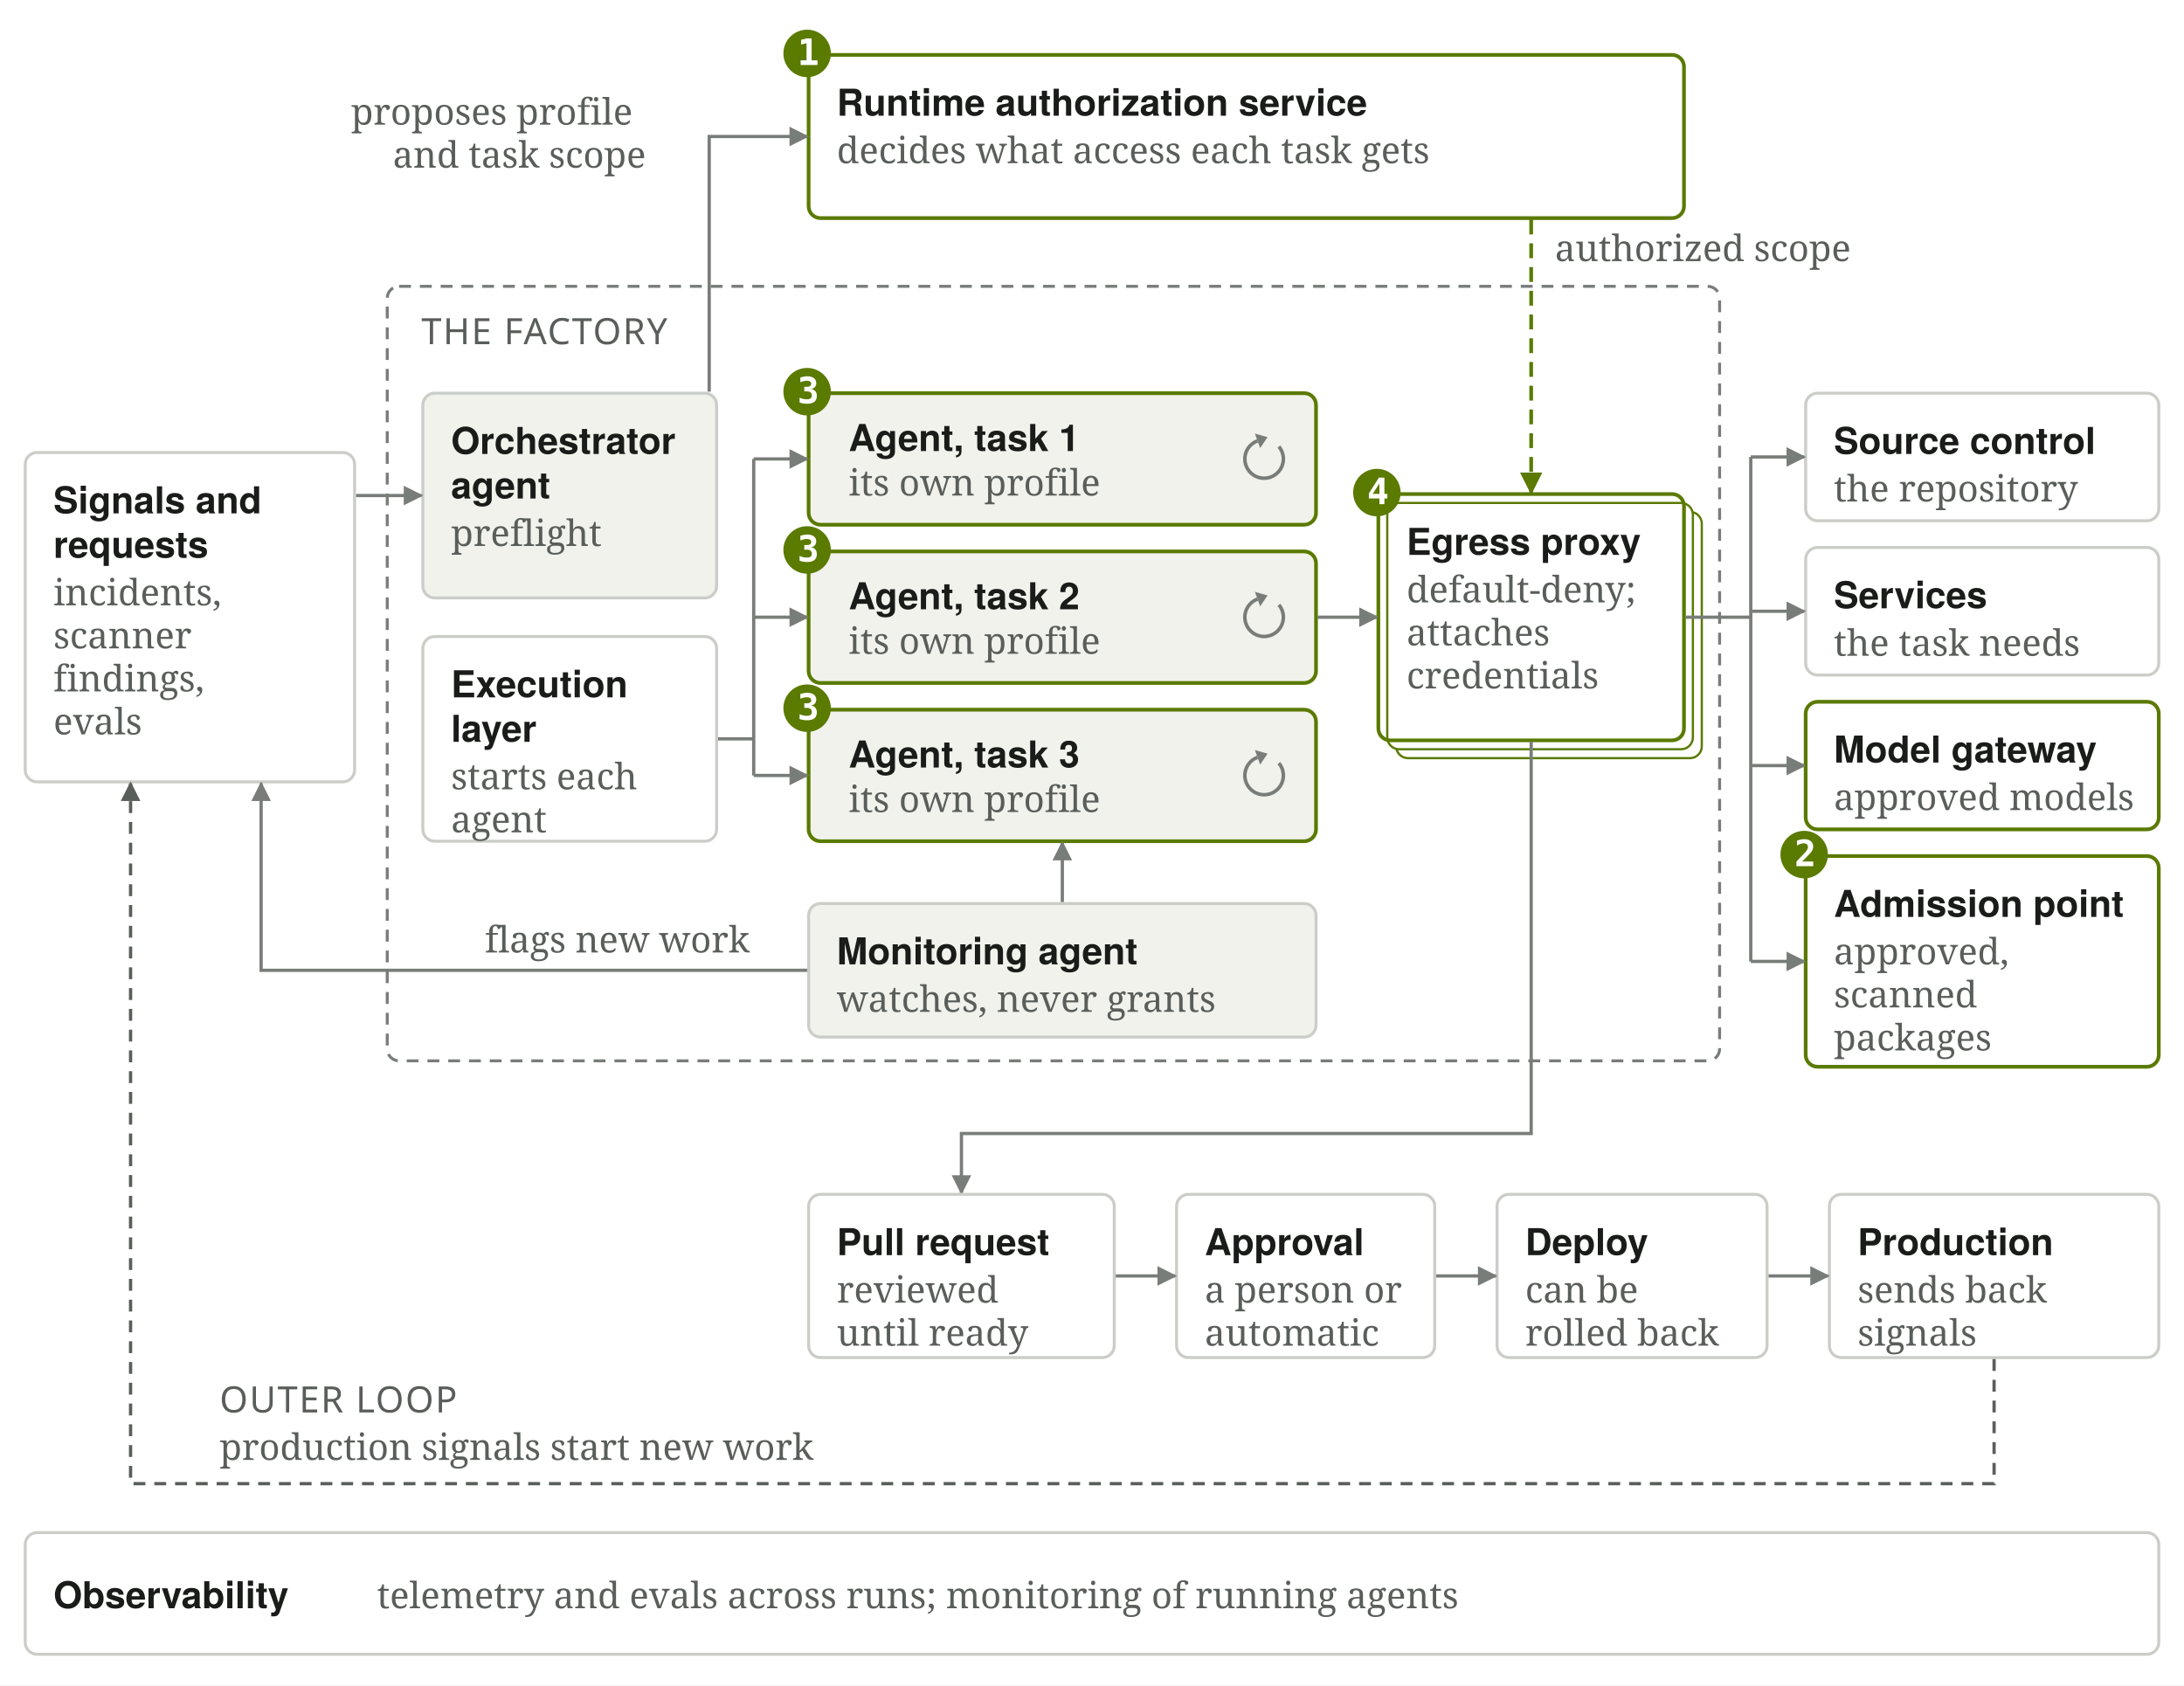
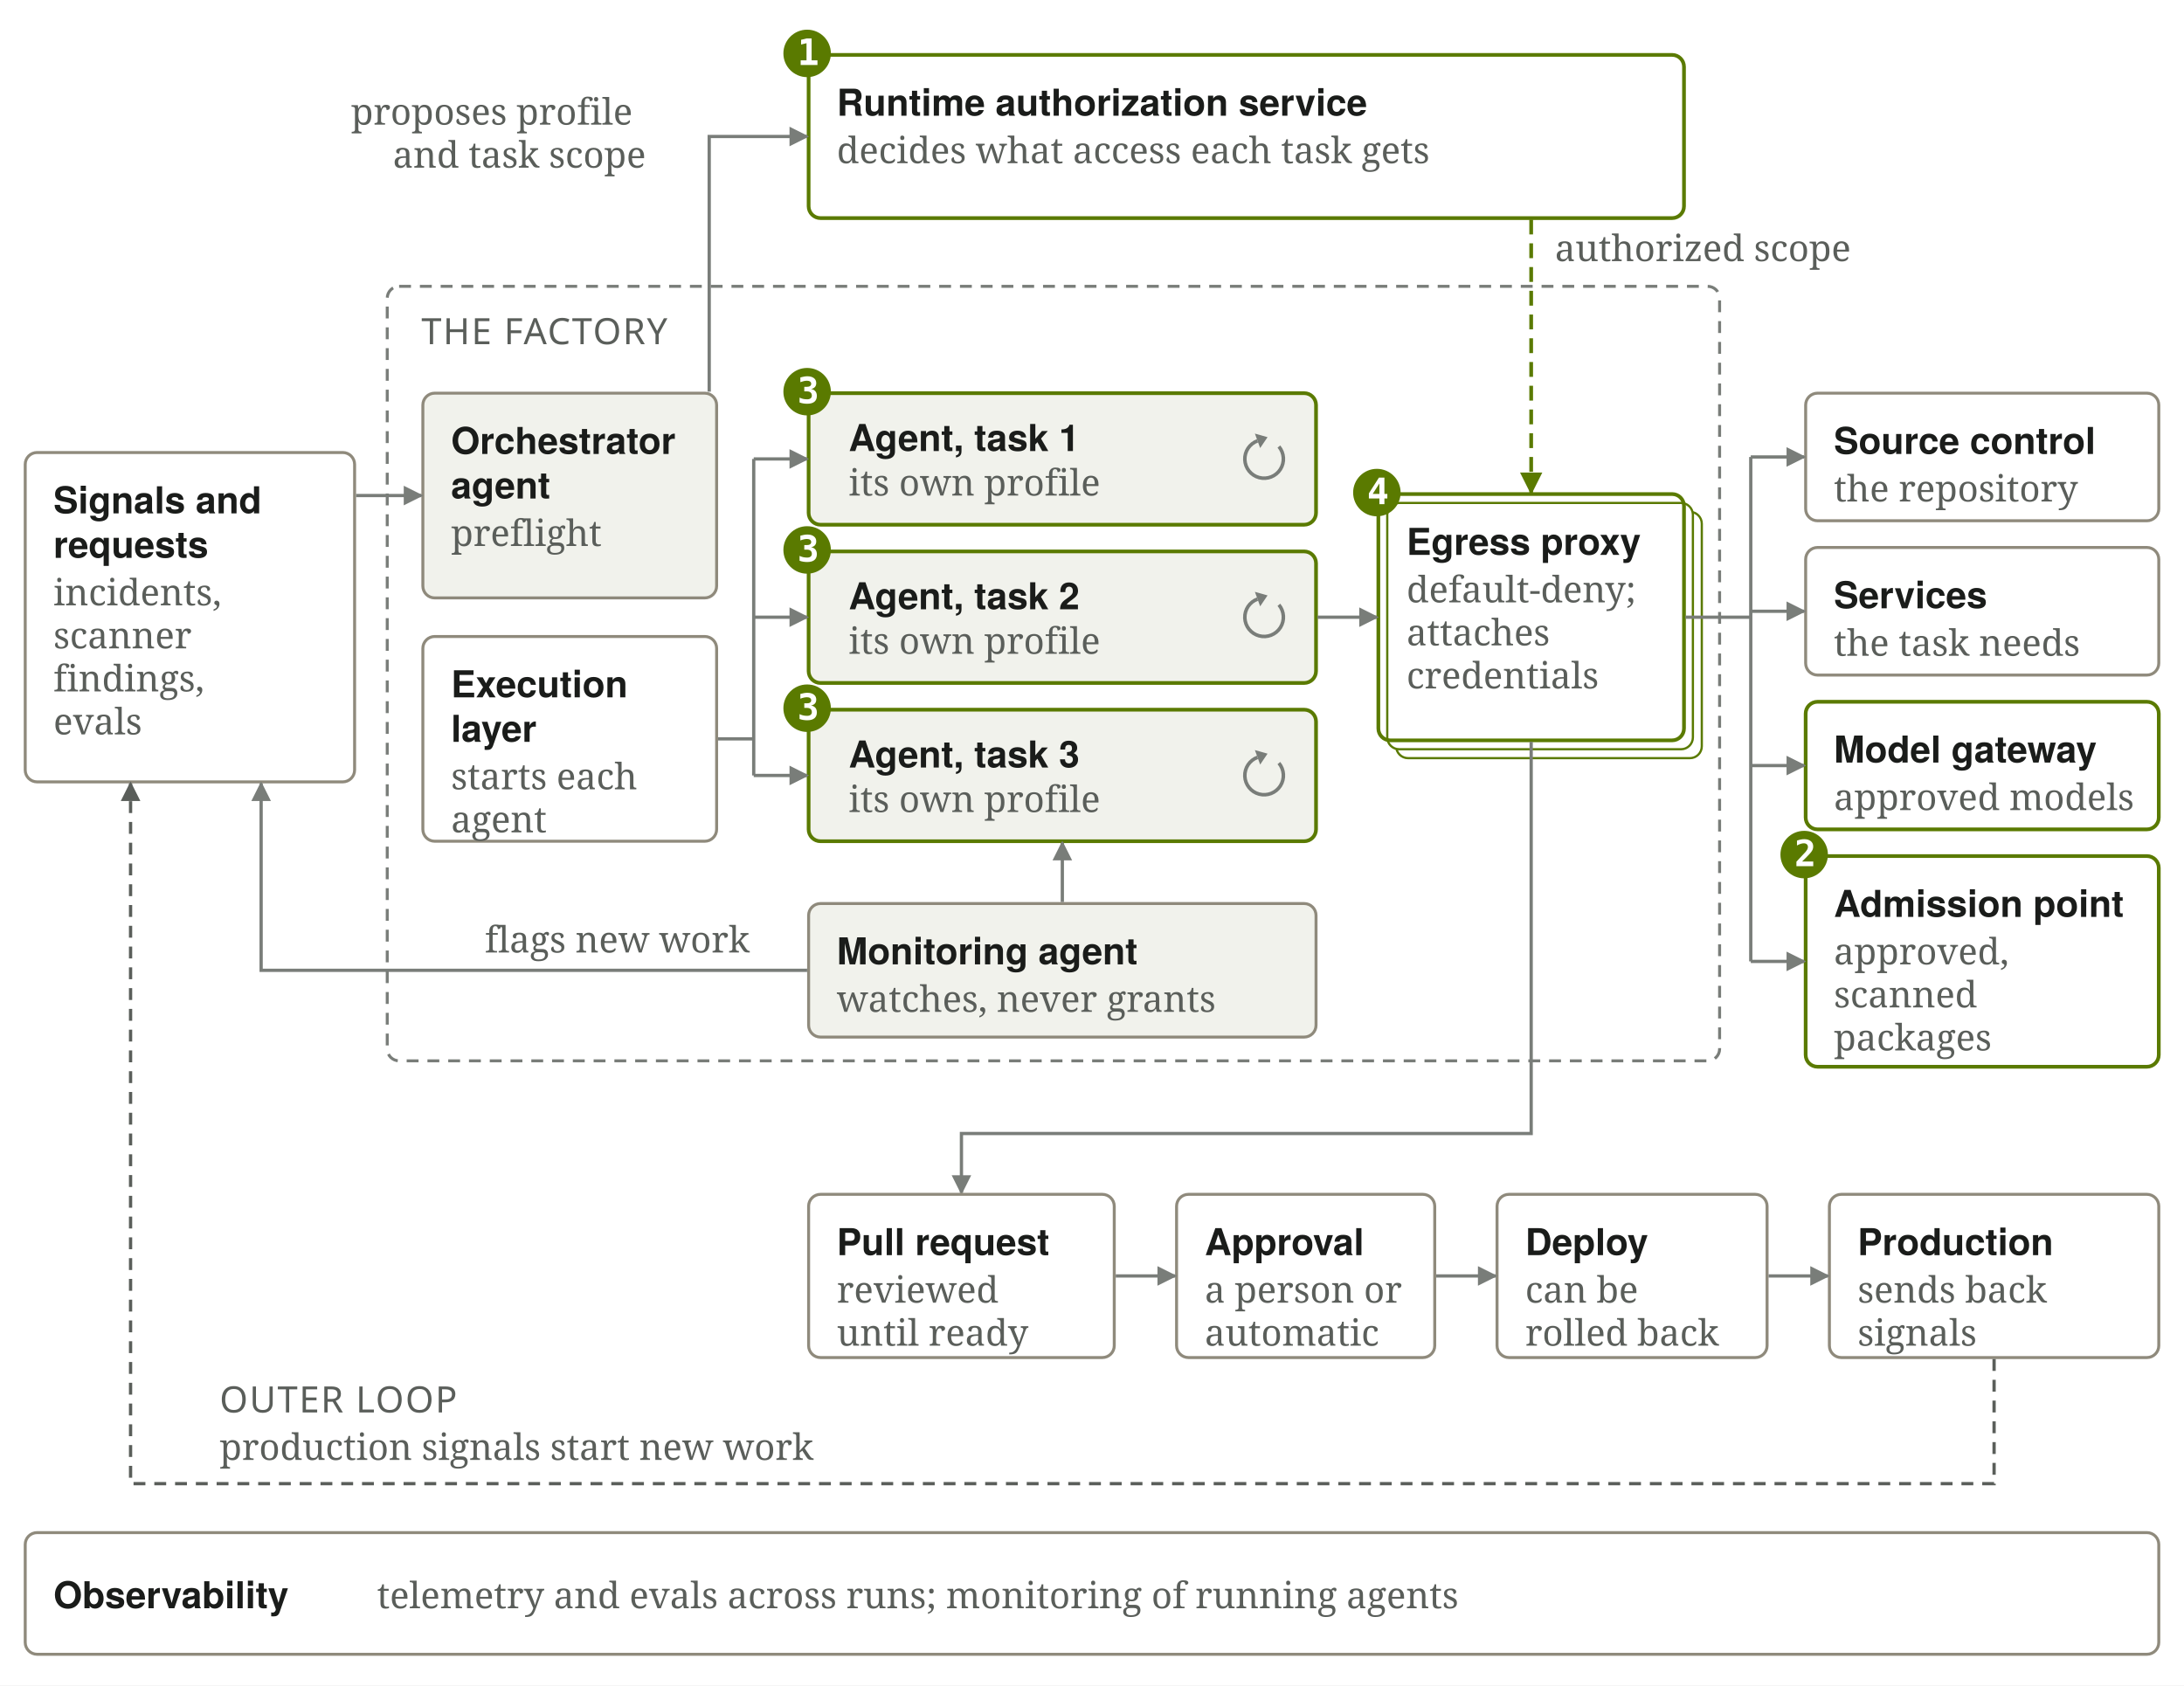
<svg xmlns="http://www.w3.org/2000/svg" viewBox="0 0 736 568" width="736" height="568" role="img" aria-labelledby="sf5-t sf5-d">
  <rect width="736" height="568" fill="#FFFFFF" />
  <defs>
    <marker id="sf5-a" viewBox="0 0 10 10" refX="9" refY="5" markerWidth="6" markerHeight="6" orient="auto-start-reverse">
      <path d="M0 0 L10 5 L0 10 z" fill="#797D79" />
    </marker>
    <marker id="sf5-g" viewBox="0 0 10 10" refX="9" refY="5" markerWidth="6" markerHeight="6" orient="auto-start-reverse">
      <path d="M0 0 L10 5 L0 10 z" fill="#5A7A00" />
    </marker>
    <marker id="sf5-s" viewBox="0 0 10 10" refX="9" refY="5" markerWidth="6" markerHeight="6" orient="auto-start-reverse">
      <path d="M0 0 L10 5 L0 10 z" fill="#5A5E5A" />
    </marker>
  </defs>
  <g transform="translate(8 8)">
    <rect x="264.5" y="10.5" width="295" height="55" rx="4" fill="none" stroke="#5A7A00" stroke-width="1.25" />
    <circle cx="264" cy="10" r="8" fill="#5A7A00" />
    <text x="260.7" y="13.9" font-family="'IBM Plex Mono',ui-monospace,'SF Mono',Menlo,Consolas,monospace" font-size="12.25" fill="#FFFFFF" font-weight="600">1</text>
    <text x="274" y="31" font-family="Figtree,'Avenir Next','Helvetica Neue',sans-serif" font-size="12.5" fill="#1A1C1A" font-weight="600">Runtime authorization service</text>
    <text x="274" y="47.0" font-family="'IBM Plex Serif',Charter,Georgia,serif" font-size="12.25" fill="#5A5E5A" font-weight="400">decides what access each task gets</text>
    <path d="M508 66 L508 158" fill="none" stroke="#5A7A00" stroke-width="1.25" stroke-dasharray="5 3" marker-end="url(#sf5-g)" />
    <text x="516.0" y="80" font-family="'IBM Plex Serif',Charter,Georgia,serif" font-size="12.25" fill="#5A5E5A" font-weight="400">authorized scope</text>
    <rect x="122.5" y="88.5" width="449" height="261" rx="4" fill="none" stroke="#797D79" stroke-width="1" stroke-dasharray="4 3" />
    <text x="134" y="108" font-family="'Chakra Petch','Avenir Next',sans-serif" font-size="12.25" fill="#5A5E5A" font-weight="500" letter-spacing="0.04em">THE FACTORY</text>
-     <rect x="0.5" y="144.5" width="111" height="111" rx="4" fill="none" stroke="#CBCDC8" stroke-width="1" />
+     <rect x="0.5" y="144.5" width="111" height="111" rx="4" fill="none" stroke="#8F8A7C" stroke-width="1" />
    <text x="10" y="165" font-family="Figtree,'Avenir Next','Helvetica Neue',sans-serif" font-size="12.5" fill="#1A1C1A" font-weight="600">Signals and</text>
    <text x="10" y="180" font-family="Figtree,'Avenir Next','Helvetica Neue',sans-serif" font-size="12.5" fill="#1A1C1A" font-weight="600">requests</text>
    <text x="10" y="196.0" font-family="'IBM Plex Serif',Charter,Georgia,serif" font-size="12.25" fill="#5A5E5A" font-weight="400">incidents,</text>
    <text x="10" y="210.5" font-family="'IBM Plex Serif',Charter,Georgia,serif" font-size="12.25" fill="#5A5E5A" font-weight="400">scanner</text>
    <text x="10" y="225.0" font-family="'IBM Plex Serif',Charter,Georgia,serif" font-size="12.25" fill="#5A5E5A" font-weight="400">findings,</text>
    <text x="10" y="239.5" font-family="'IBM Plex Serif',Charter,Georgia,serif" font-size="12.25" fill="#5A5E5A" font-weight="400">evals</text>
-     <rect x="134.5" y="124.5" width="99" height="69" rx="4" fill="#F1F2EC" stroke="#CBCDC8" stroke-width="1" />
+     <rect x="134.5" y="124.5" width="99" height="69" rx="4" fill="#F1F2EC" stroke="#8F8A7C" stroke-width="1" />
    <text x="144" y="145" font-family="Figtree,'Avenir Next','Helvetica Neue',sans-serif" font-size="12.5" fill="#1A1C1A" font-weight="600">Orchestrator</text>
    <text x="144" y="160" font-family="Figtree,'Avenir Next','Helvetica Neue',sans-serif" font-size="12.5" fill="#1A1C1A" font-weight="600">agent</text>
    <text x="144" y="176.0" font-family="'IBM Plex Serif',Charter,Georgia,serif" font-size="12.25" fill="#5A5E5A" font-weight="400">preflight</text>
-     <rect x="134.5" y="206.5" width="99" height="69" rx="4" fill="none" stroke="#CBCDC8" stroke-width="1" />
+     <rect x="134.5" y="206.5" width="99" height="69" rx="4" fill="none" stroke="#8F8A7C" stroke-width="1" />
    <text x="144" y="227" font-family="Figtree,'Avenir Next','Helvetica Neue',sans-serif" font-size="12.5" fill="#1A1C1A" font-weight="600">Execution</text>
    <text x="144" y="242" font-family="Figtree,'Avenir Next','Helvetica Neue',sans-serif" font-size="12.5" fill="#1A1C1A" font-weight="600">layer</text>
    <text x="144" y="258.0" font-family="'IBM Plex Serif',Charter,Georgia,serif" font-size="12.25" fill="#5A5E5A" font-weight="400">starts each</text>
    <text x="144" y="272.5" font-family="'IBM Plex Serif',Charter,Georgia,serif" font-size="12.25" fill="#5A5E5A" font-weight="400">agent</text>
    <path d="M112 159 L134 159" fill="none" stroke="#797D79" stroke-width="1.1" marker-end="url(#sf5-a)" />
    <path d="M231 124 L231 38 L264 38" fill="none" stroke="#797D79" stroke-width="1.1" marker-end="url(#sf5-a)" />
    <text x="110.3" y="34" font-family="'IBM Plex Serif',Charter,Georgia,serif" font-size="12.25" fill="#5A5E5A" font-weight="400">proposes profile</text>
    <text x="124.388" y="48.5" font-family="'IBM Plex Serif',Charter,Georgia,serif" font-size="12.25" fill="#5A5E5A" font-weight="400">and task scope</text>
    <rect x="264.5" y="124.5" width="171" height="44.333" rx="4" fill="#F1F2EC" stroke="#5A7A00" stroke-width="1.25" />
    <circle cx="264" cy="124.0" r="8" fill="#5A7A00" />
    <text x="260.7" y="127.9" font-family="'IBM Plex Mono',ui-monospace,'SF Mono',Menlo,Consolas,monospace" font-size="12.25" fill="#FFFFFF" font-weight="600">3</text>
    <text x="278" y="144.0" font-family="Figtree,'Avenir Next','Helvetica Neue',sans-serif" font-size="12.5" fill="#1A1C1A" font-weight="600">Agent, task 1</text>
    <text x="278" y="159.0" font-family="'IBM Plex Serif',Charter,Georgia,serif" font-size="12.25" fill="#5A5E5A" font-weight="400">its own profile</text>
    <path d="M422.98 142.49 A6.5 6.5 0 1 1 415.78 140.56" fill="none" stroke="#797D79" stroke-width="1.2" />
    <path d="M419.16 139.33 L416.67 143.00 L414.89 138.12 z" fill="#797D79" />
    <rect x="264.5" y="177.833" width="171" height="44.333" rx="4" fill="#F1F2EC" stroke="#5A7A00" stroke-width="1.25" />
    <circle cx="264" cy="177.333" r="8" fill="#5A7A00" />
    <text x="260.7" y="181.233" font-family="'IBM Plex Mono',ui-monospace,'SF Mono',Menlo,Consolas,monospace" font-size="12.25" fill="#FFFFFF" font-weight="600">3</text>
    <text x="278" y="197.333" font-family="Figtree,'Avenir Next','Helvetica Neue',sans-serif" font-size="12.5" fill="#1A1C1A" font-weight="600">Agent, task 2</text>
    <text x="278" y="212.333" font-family="'IBM Plex Serif',Charter,Georgia,serif" font-size="12.25" fill="#5A5E5A" font-weight="400">its own profile</text>
    <path d="M422.98 195.82 A6.5 6.5 0 1 1 415.78 193.89" fill="none" stroke="#797D79" stroke-width="1.2" />
    <path d="M419.16 192.66 L416.67 196.34 L414.89 191.45 z" fill="#797D79" />
    <rect x="264.5" y="231.167" width="171" height="44.333" rx="4" fill="#F1F2EC" stroke="#5A7A00" stroke-width="1.25" />
    <circle cx="264" cy="230.667" r="8" fill="#5A7A00" />
    <text x="260.7" y="234.567" font-family="'IBM Plex Mono',ui-monospace,'SF Mono',Menlo,Consolas,monospace" font-size="12.25" fill="#FFFFFF" font-weight="600">3</text>
    <text x="278" y="250.667" font-family="Figtree,'Avenir Next','Helvetica Neue',sans-serif" font-size="12.5" fill="#1A1C1A" font-weight="600">Agent, task 3</text>
    <text x="278" y="265.667" font-family="'IBM Plex Serif',Charter,Georgia,serif" font-size="12.25" fill="#5A5E5A" font-weight="400">its own profile</text>
    <path d="M422.98 249.16 A6.5 6.5 0 1 1 415.78 247.23" fill="none" stroke="#797D79" stroke-width="1.2" />
    <path d="M419.16 245.99 L416.67 249.67 L414.89 244.78 z" fill="#797D79" />
    <path d="M234 241 L246 241" fill="none" stroke="#797D79" stroke-width="1.1" />
    <path d="M246 146.667 L246 253.333" fill="none" stroke="#797D79" stroke-width="1.1" />
    <path d="M246 146.667 L264 146.667" fill="none" stroke="#797D79" stroke-width="1.1" marker-end="url(#sf5-a)" />
    <path d="M246 200 L264 200" fill="none" stroke="#797D79" stroke-width="1.1" marker-end="url(#sf5-a)" />
    <path d="M246 253.333 L264 253.333" fill="none" stroke="#797D79" stroke-width="1.1" marker-end="url(#sf5-a)" />
    <rect x="462.5" y="164.5" width="103" height="83" rx="4" fill="#FFFFFF" stroke="#5A7A00" stroke-width="0.75" />
    <rect x="459.5" y="161.5" width="103" height="83" rx="4" fill="#FFFFFF" stroke="#5A7A00" stroke-width="0.75" />
    <rect x="456.5" y="158.5" width="103" height="83" rx="4" fill="none" stroke="#5A7A00" stroke-width="1.25" />
    <circle cx="456" cy="158" r="8" fill="#5A7A00" />
    <text x="452.7" y="161.9" font-family="'IBM Plex Mono',ui-monospace,'SF Mono',Menlo,Consolas,monospace" font-size="12.25" fill="#FFFFFF" font-weight="600">4</text>
    <text x="466" y="179" font-family="Figtree,'Avenir Next','Helvetica Neue',sans-serif" font-size="12.5" fill="#1A1C1A" font-weight="600">Egress proxy</text>
    <text x="466" y="195.0" font-family="'IBM Plex Serif',Charter,Georgia,serif" font-size="12.25" fill="#5A5E5A" font-weight="400">default-deny;</text>
    <text x="466" y="209.5" font-family="'IBM Plex Serif',Charter,Georgia,serif" font-size="12.25" fill="#5A5E5A" font-weight="400">attaches</text>
    <text x="466" y="224.0" font-family="'IBM Plex Serif',Charter,Georgia,serif" font-size="12.25" fill="#5A5E5A" font-weight="400">credentials</text>
    <path d="M436 200 L456 200" fill="none" stroke="#797D79" stroke-width="1.1" marker-end="url(#sf5-a)" />
-     <rect x="600.5" y="124.5" width="119" height="43" rx="4" fill="none" stroke="#CBCDC8" stroke-width="1" />
+     <rect x="600.5" y="124.5" width="119" height="43" rx="4" fill="none" stroke="#8F8A7C" stroke-width="1" />
    <text x="610" y="145" font-family="Figtree,'Avenir Next','Helvetica Neue',sans-serif" font-size="12.5" fill="#1A1C1A" font-weight="600">Source control</text>
    <text x="610" y="161.0" font-family="'IBM Plex Serif',Charter,Georgia,serif" font-size="12.25" fill="#5A5E5A" font-weight="400">the repository</text>
-     <rect x="600.5" y="176.5" width="119" height="43" rx="4" fill="none" stroke="#CBCDC8" stroke-width="1" />
+     <rect x="600.5" y="176.5" width="119" height="43" rx="4" fill="none" stroke="#8F8A7C" stroke-width="1" />
    <text x="610" y="197" font-family="Figtree,'Avenir Next','Helvetica Neue',sans-serif" font-size="12.5" fill="#1A1C1A" font-weight="600">Services</text>
    <text x="610" y="213.0" font-family="'IBM Plex Serif',Charter,Georgia,serif" font-size="12.25" fill="#5A5E5A" font-weight="400">the task needs</text>
    <rect x="600.5" y="228.5" width="119" height="43" rx="4" fill="none" stroke="#5A7A00" stroke-width="1.25" />
    <text x="610" y="249" font-family="Figtree,'Avenir Next','Helvetica Neue',sans-serif" font-size="12.5" fill="#1A1C1A" font-weight="600">Model gateway</text>
    <text x="610" y="265.0" font-family="'IBM Plex Serif',Charter,Georgia,serif" font-size="12.25" fill="#5A5E5A" font-weight="400">approved models</text>
    <rect x="600.5" y="280.5" width="119" height="71" rx="4" fill="none" stroke="#5A7A00" stroke-width="1.25" />
    <circle cx="600" cy="280" r="8" fill="#5A7A00" />
    <text x="596.7" y="283.9" font-family="'IBM Plex Mono',ui-monospace,'SF Mono',Menlo,Consolas,monospace" font-size="12.25" fill="#FFFFFF" font-weight="600">2</text>
    <text x="610" y="301" font-family="Figtree,'Avenir Next','Helvetica Neue',sans-serif" font-size="12.5" fill="#1A1C1A" font-weight="600">Admission point</text>
    <text x="610" y="317.0" font-family="'IBM Plex Serif',Charter,Georgia,serif" font-size="12.25" fill="#5A5E5A" font-weight="400">approved,</text>
    <text x="610" y="331.5" font-family="'IBM Plex Serif',Charter,Georgia,serif" font-size="12.25" fill="#5A5E5A" font-weight="400">scanned</text>
    <text x="610" y="346.0" font-family="'IBM Plex Serif',Charter,Georgia,serif" font-size="12.25" fill="#5A5E5A" font-weight="400">packages</text>
    <path d="M560 200 L582 200" fill="none" stroke="#797D79" stroke-width="1.1" />
    <path d="M582 146 L582 316" fill="none" stroke="#797D79" stroke-width="1.1" />
    <path d="M582 146 L600 146" fill="none" stroke="#797D79" stroke-width="1.1" marker-end="url(#sf5-a)" />
    <path d="M582 198 L600 198" fill="none" stroke="#797D79" stroke-width="1.1" marker-end="url(#sf5-a)" />
    <path d="M582 250 L600 250" fill="none" stroke="#797D79" stroke-width="1.1" marker-end="url(#sf5-a)" />
    <path d="M582 316 L600 316" fill="none" stroke="#797D79" stroke-width="1.1" marker-end="url(#sf5-a)" />
-     <rect x="264.5" y="296.5" width="171" height="45" rx="4" fill="#F1F2EC" stroke="#CBCDC8" stroke-width="1" />
+     <rect x="264.5" y="296.5" width="171" height="45" rx="4" fill="#F1F2EC" stroke="#8F8A7C" stroke-width="1" />
    <text x="274" y="317" font-family="Figtree,'Avenir Next','Helvetica Neue',sans-serif" font-size="12.5" fill="#1A1C1A" font-weight="600">Monitoring agent</text>
    <text x="274" y="333.0" font-family="'IBM Plex Serif',Charter,Georgia,serif" font-size="12.25" fill="#5A5E5A" font-weight="400">watches, never grants</text>
    <path d="M350 296 L350 276" fill="none" stroke="#797D79" stroke-width="1.1" marker-end="url(#sf5-a)" />
    <path d="M264 319 L80 319 L80 256" fill="none" stroke="#797D79" stroke-width="1.1" marker-end="url(#sf5-a)" />
    <text x="155.388" y="313.0" font-family="'IBM Plex Serif',Charter,Georgia,serif" font-size="12.25" fill="#5A5E5A" font-weight="400">flags new work</text>
    <path d="M508 242 L508 374 L316 374 L316 394" fill="none" stroke="#797D79" stroke-width="1.1" marker-end="url(#sf5-a)" />
-     <rect x="264.5" y="394.5" width="103" height="55" rx="4" fill="none" stroke="#CBCDC8" stroke-width="1" />
+     <rect x="264.5" y="394.5" width="103" height="55" rx="4" fill="none" stroke="#8F8A7C" stroke-width="1" />
    <text x="274" y="415" font-family="Figtree,'Avenir Next','Helvetica Neue',sans-serif" font-size="12.5" fill="#1A1C1A" font-weight="600">Pull request</text>
    <text x="274" y="431.0" font-family="'IBM Plex Serif',Charter,Georgia,serif" font-size="12.25" fill="#5A5E5A" font-weight="400">reviewed</text>
    <text x="274" y="445.5" font-family="'IBM Plex Serif',Charter,Georgia,serif" font-size="12.25" fill="#5A5E5A" font-weight="400">until ready</text>
-     <rect x="388.5" y="394.5" width="87" height="55" rx="4" fill="none" stroke="#CBCDC8" stroke-width="1" />
+     <rect x="388.5" y="394.5" width="87" height="55" rx="4" fill="none" stroke="#8F8A7C" stroke-width="1" />
    <text x="398" y="415" font-family="Figtree,'Avenir Next','Helvetica Neue',sans-serif" font-size="12.5" fill="#1A1C1A" font-weight="600">Approval</text>
    <text x="398" y="431.0" font-family="'IBM Plex Serif',Charter,Georgia,serif" font-size="12.25" fill="#5A5E5A" font-weight="400">a person or</text>
    <text x="398" y="445.5" font-family="'IBM Plex Serif',Charter,Georgia,serif" font-size="12.25" fill="#5A5E5A" font-weight="400">automatic</text>
-     <rect x="496.5" y="394.5" width="91" height="55" rx="4" fill="none" stroke="#CBCDC8" stroke-width="1" />
+     <rect x="496.5" y="394.5" width="91" height="55" rx="4" fill="none" stroke="#8F8A7C" stroke-width="1" />
    <text x="506" y="415" font-family="Figtree,'Avenir Next','Helvetica Neue',sans-serif" font-size="12.5" fill="#1A1C1A" font-weight="600">Deploy</text>
    <text x="506" y="431.0" font-family="'IBM Plex Serif',Charter,Georgia,serif" font-size="12.25" fill="#5A5E5A" font-weight="400">can be</text>
    <text x="506" y="445.5" font-family="'IBM Plex Serif',Charter,Georgia,serif" font-size="12.25" fill="#5A5E5A" font-weight="400">rolled back</text>
-     <rect x="608.5" y="394.5" width="111" height="55" rx="4" fill="none" stroke="#CBCDC8" stroke-width="1" />
+     <rect x="608.5" y="394.5" width="111" height="55" rx="4" fill="none" stroke="#8F8A7C" stroke-width="1" />
    <text x="618" y="415" font-family="Figtree,'Avenir Next','Helvetica Neue',sans-serif" font-size="12.5" fill="#1A1C1A" font-weight="600">Production</text>
    <text x="618" y="431.0" font-family="'IBM Plex Serif',Charter,Georgia,serif" font-size="12.25" fill="#5A5E5A" font-weight="400">sends back</text>
    <text x="618" y="445.5" font-family="'IBM Plex Serif',Charter,Georgia,serif" font-size="12.25" fill="#5A5E5A" font-weight="400">signals</text>
    <path d="M368 422 L388 422" fill="none" stroke="#797D79" stroke-width="1.1" marker-end="url(#sf5-a)" />
    <path d="M476 422 L496 422" fill="none" stroke="#797D79" stroke-width="1.1" marker-end="url(#sf5-a)" />
    <path d="M588 422 L608 422" fill="none" stroke="#797D79" stroke-width="1.1" marker-end="url(#sf5-a)" />
    <path d="M664 450 L664 492 L36 492 L36 256" fill="none" stroke="#5A5E5A" stroke-width="1.1" stroke-dasharray="4 3" marker-end="url(#sf5-s)" />
    <text x="66" y="468" font-family="'Chakra Petch','Avenir Next',sans-serif" font-size="12.25" fill="#5A5E5A" font-weight="500" letter-spacing="0.04em">OUTER LOOP</text>
    <text x="66" y="484" font-family="'IBM Plex Serif',Charter,Georgia,serif" font-size="12.25" fill="#5A5E5A" font-weight="400">production signals start new work</text>
-     <rect x="0.5" y="508.5" width="719" height="41" rx="4" fill="none" stroke="#CBCDC8" stroke-width="1" />
+     <rect x="0.5" y="508.5" width="719" height="41" rx="4" fill="none" stroke="#8F8A7C" stroke-width="1" />
    <text x="10" y="534" font-family="Figtree,'Avenir Next','Helvetica Neue',sans-serif" font-size="12.5" fill="#1A1C1A" font-weight="600">Observability</text>
    <text x="119.062" y="534" font-family="'IBM Plex Serif',Charter,Georgia,serif" font-size="12.25" fill="#5A5E5A" font-weight="400">telemetry and evals across runs; monitoring of running agents</text>
  </g>
</svg>
